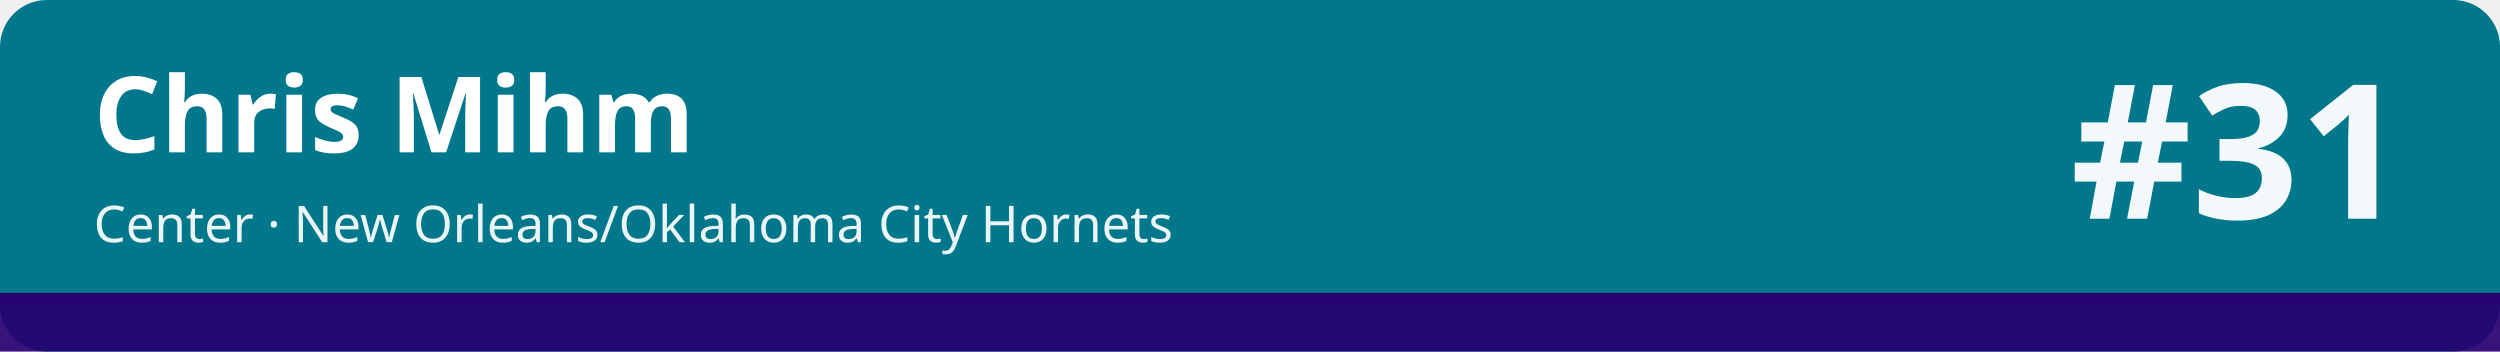
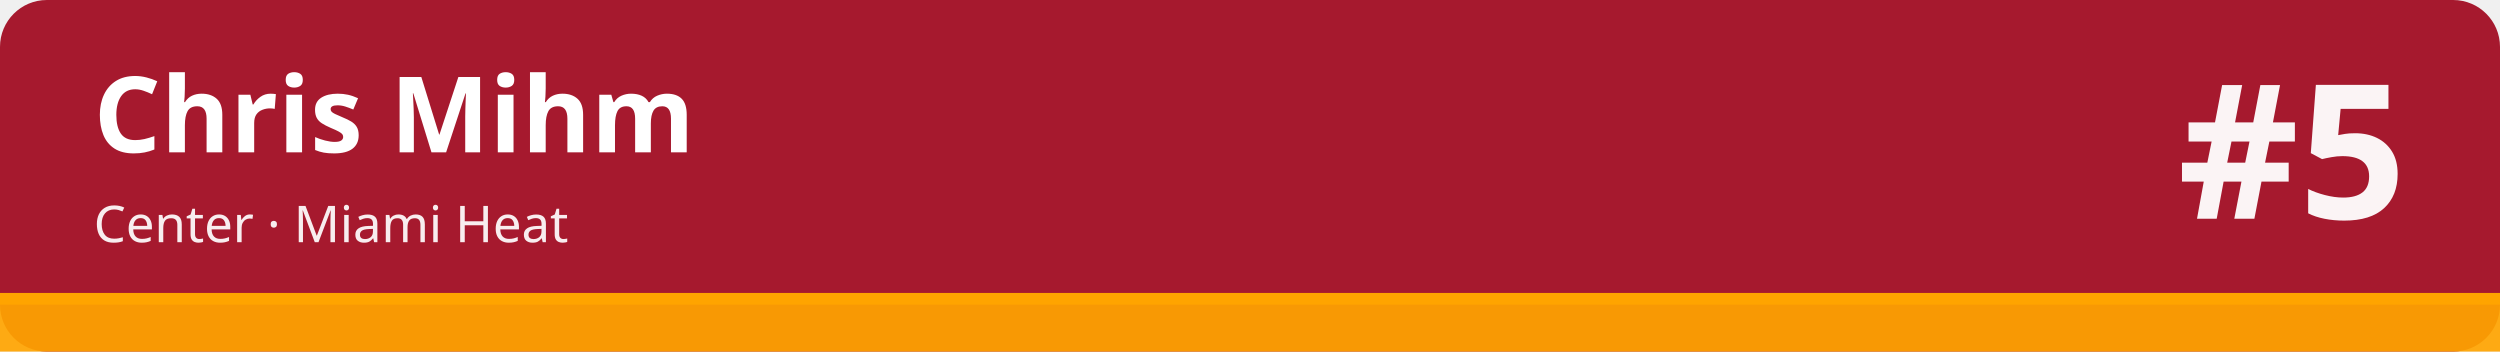
<svg xmlns="http://www.w3.org/2000/svg" width="1280" height="180" viewBox="0 0 1280 180" role="img" aria-labelledby="t d">
-   <rect width="1280" height="180" rx="24" fill="#00778b" />
-   <rect x="0" y="150" width="1280" height="30" fill="#280071" fill-opacity=".92" />
-   <rect x="0" y="150" width="1280" height="6" fill="#280071" />
+   <rect width="1280" height="180" rx="24" fill="#a6192e" />
+   <rect x="0" y="150" width="1280" height="30" fill="#ffa400" fill-opacity=".92" />
+   <rect x="0" y="150" width="1280" height="6" fill="#ffa400" />
  <text x="48" y="78" font-family="sans-serif" font-size="54" font-weight="700" fill="#ffffff">Chris Mihm</text>
-   <text x="48" y="124" font-family="sans-serif" font-size="26" fill="#ffffff" fill-opacity=".92">Center · New Orleans/Oklahoma City Hornets</text>
-   <text x="1232" y="112" font-family="sans-serif" font-size="96" font-weight="800" fill="#ffffff" fill-opacity=".95" text-anchor="end">#31</text>
+   <text x="48" y="124" font-family="sans-serif" font-size="26" fill="#ffffff" fill-opacity=".92">Center · Miami Heat</text>
+   <text x="1232" y="112" font-family="sans-serif" font-size="96" font-weight="800" fill="#ffffff" fill-opacity=".95" text-anchor="end">#5</text>
</svg>
